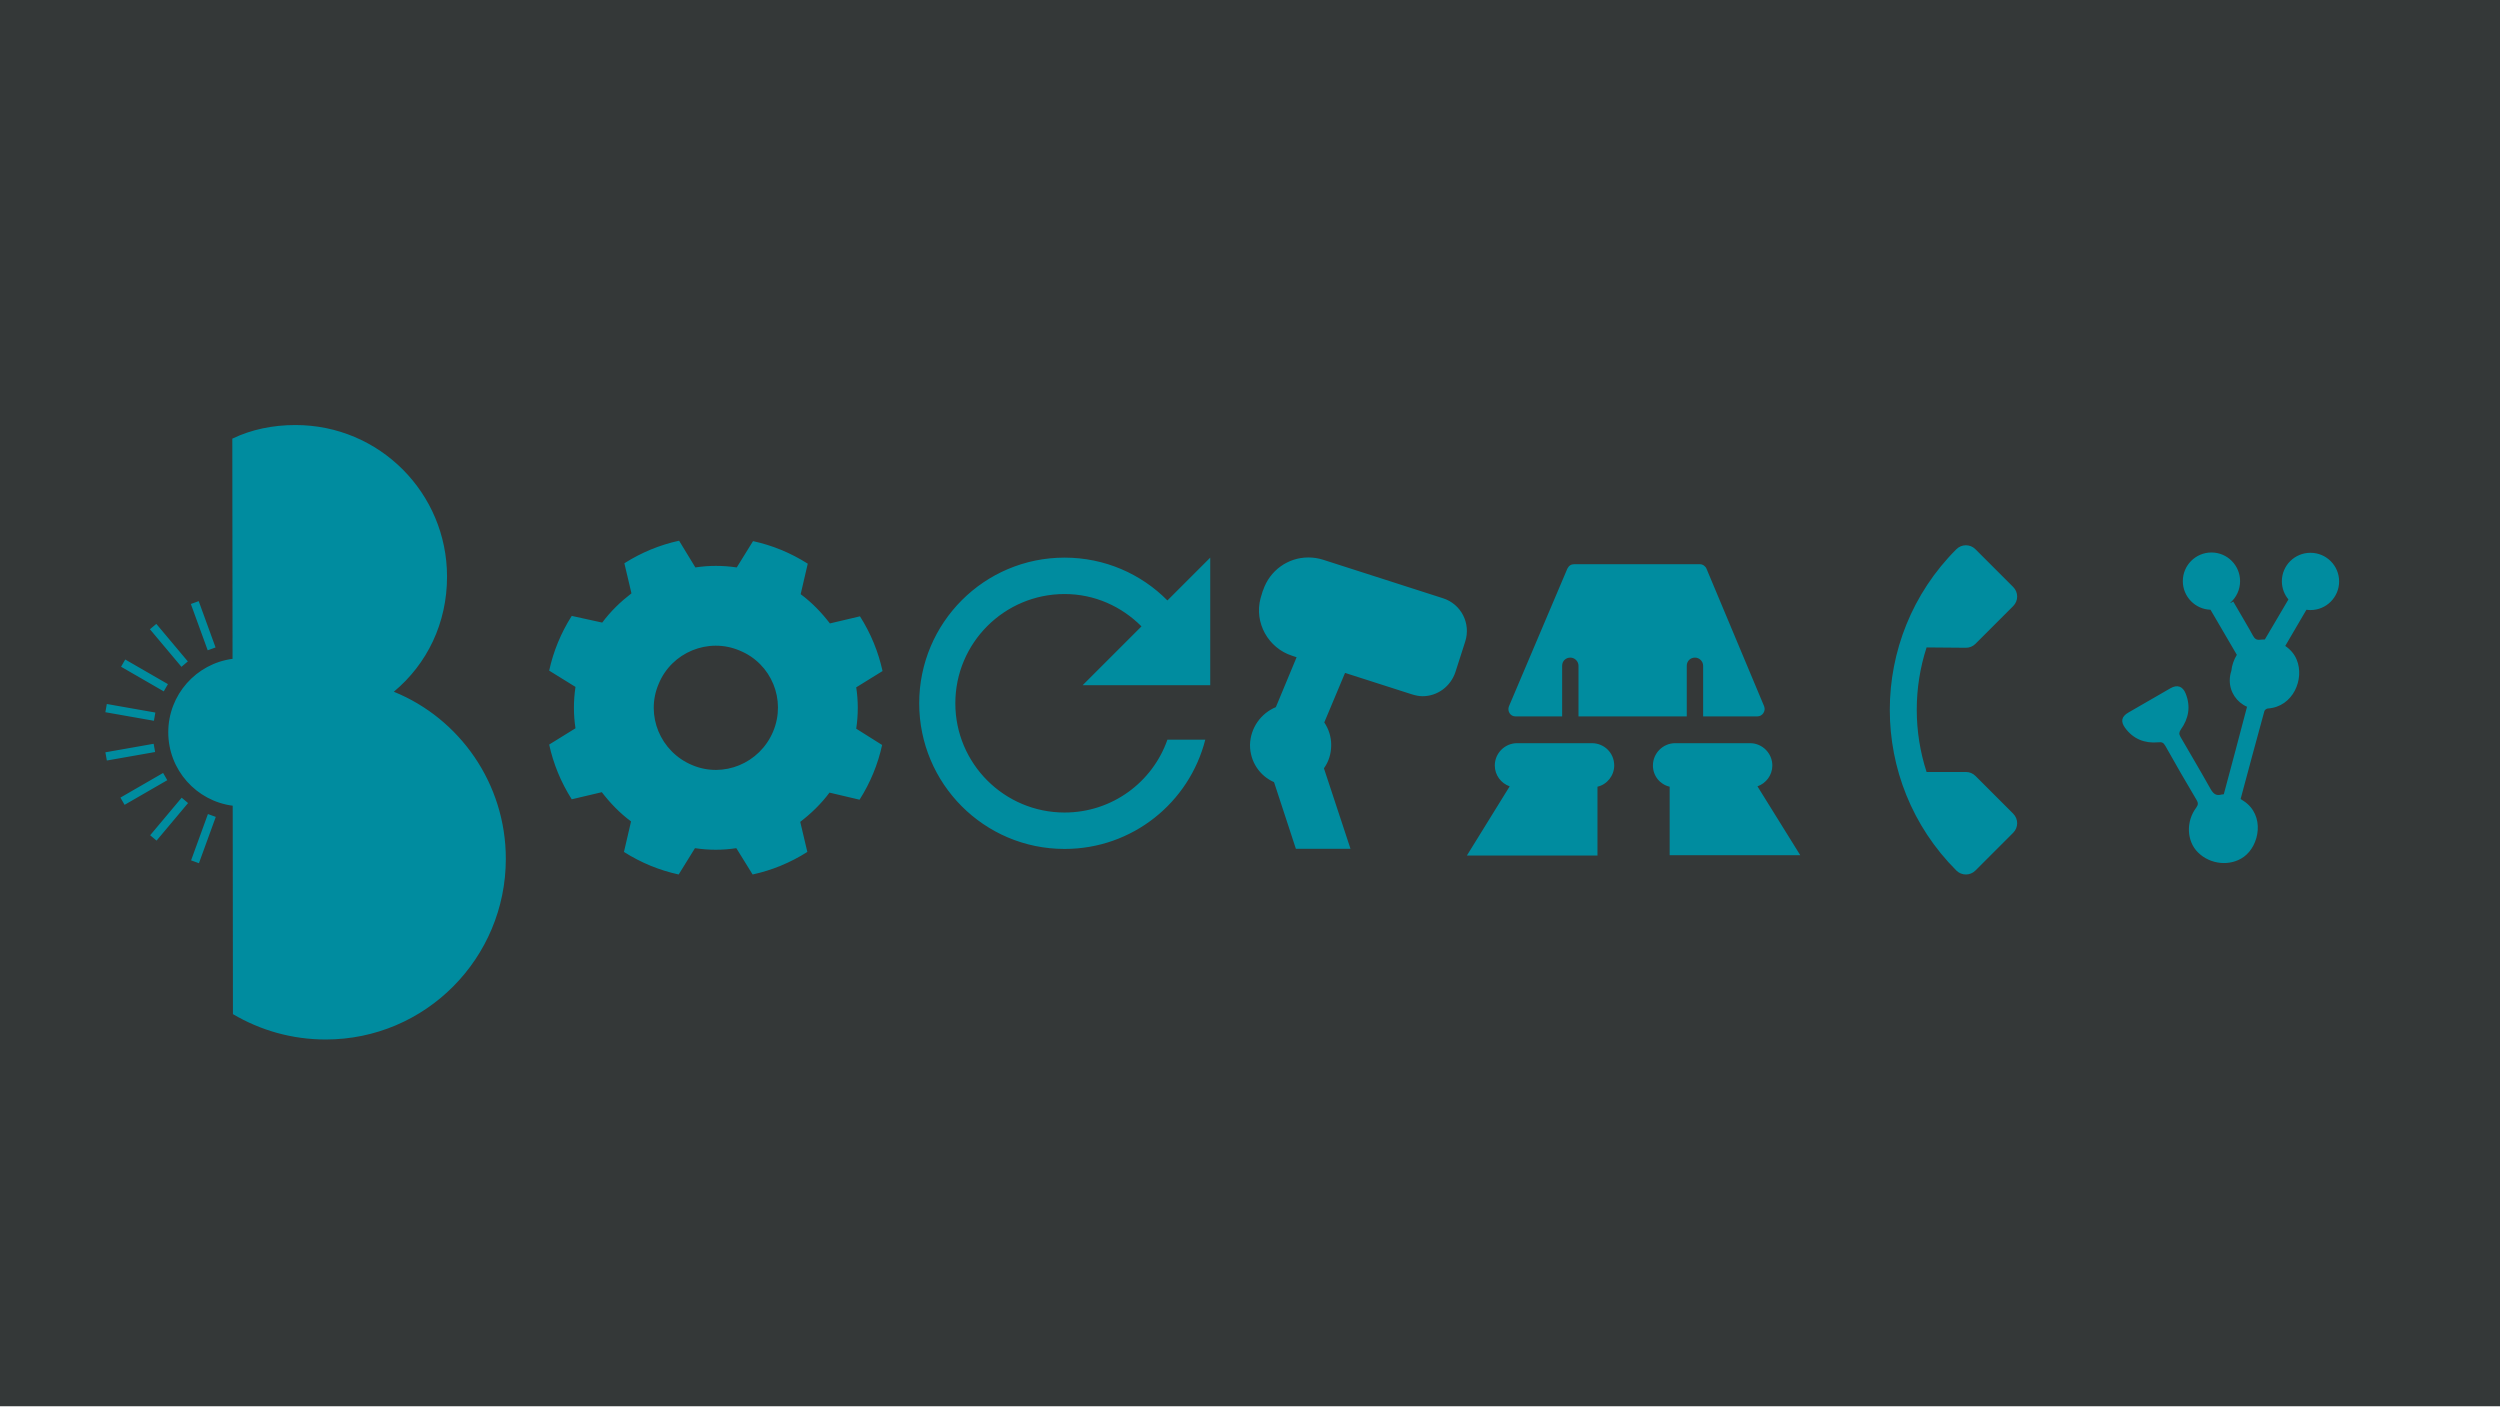
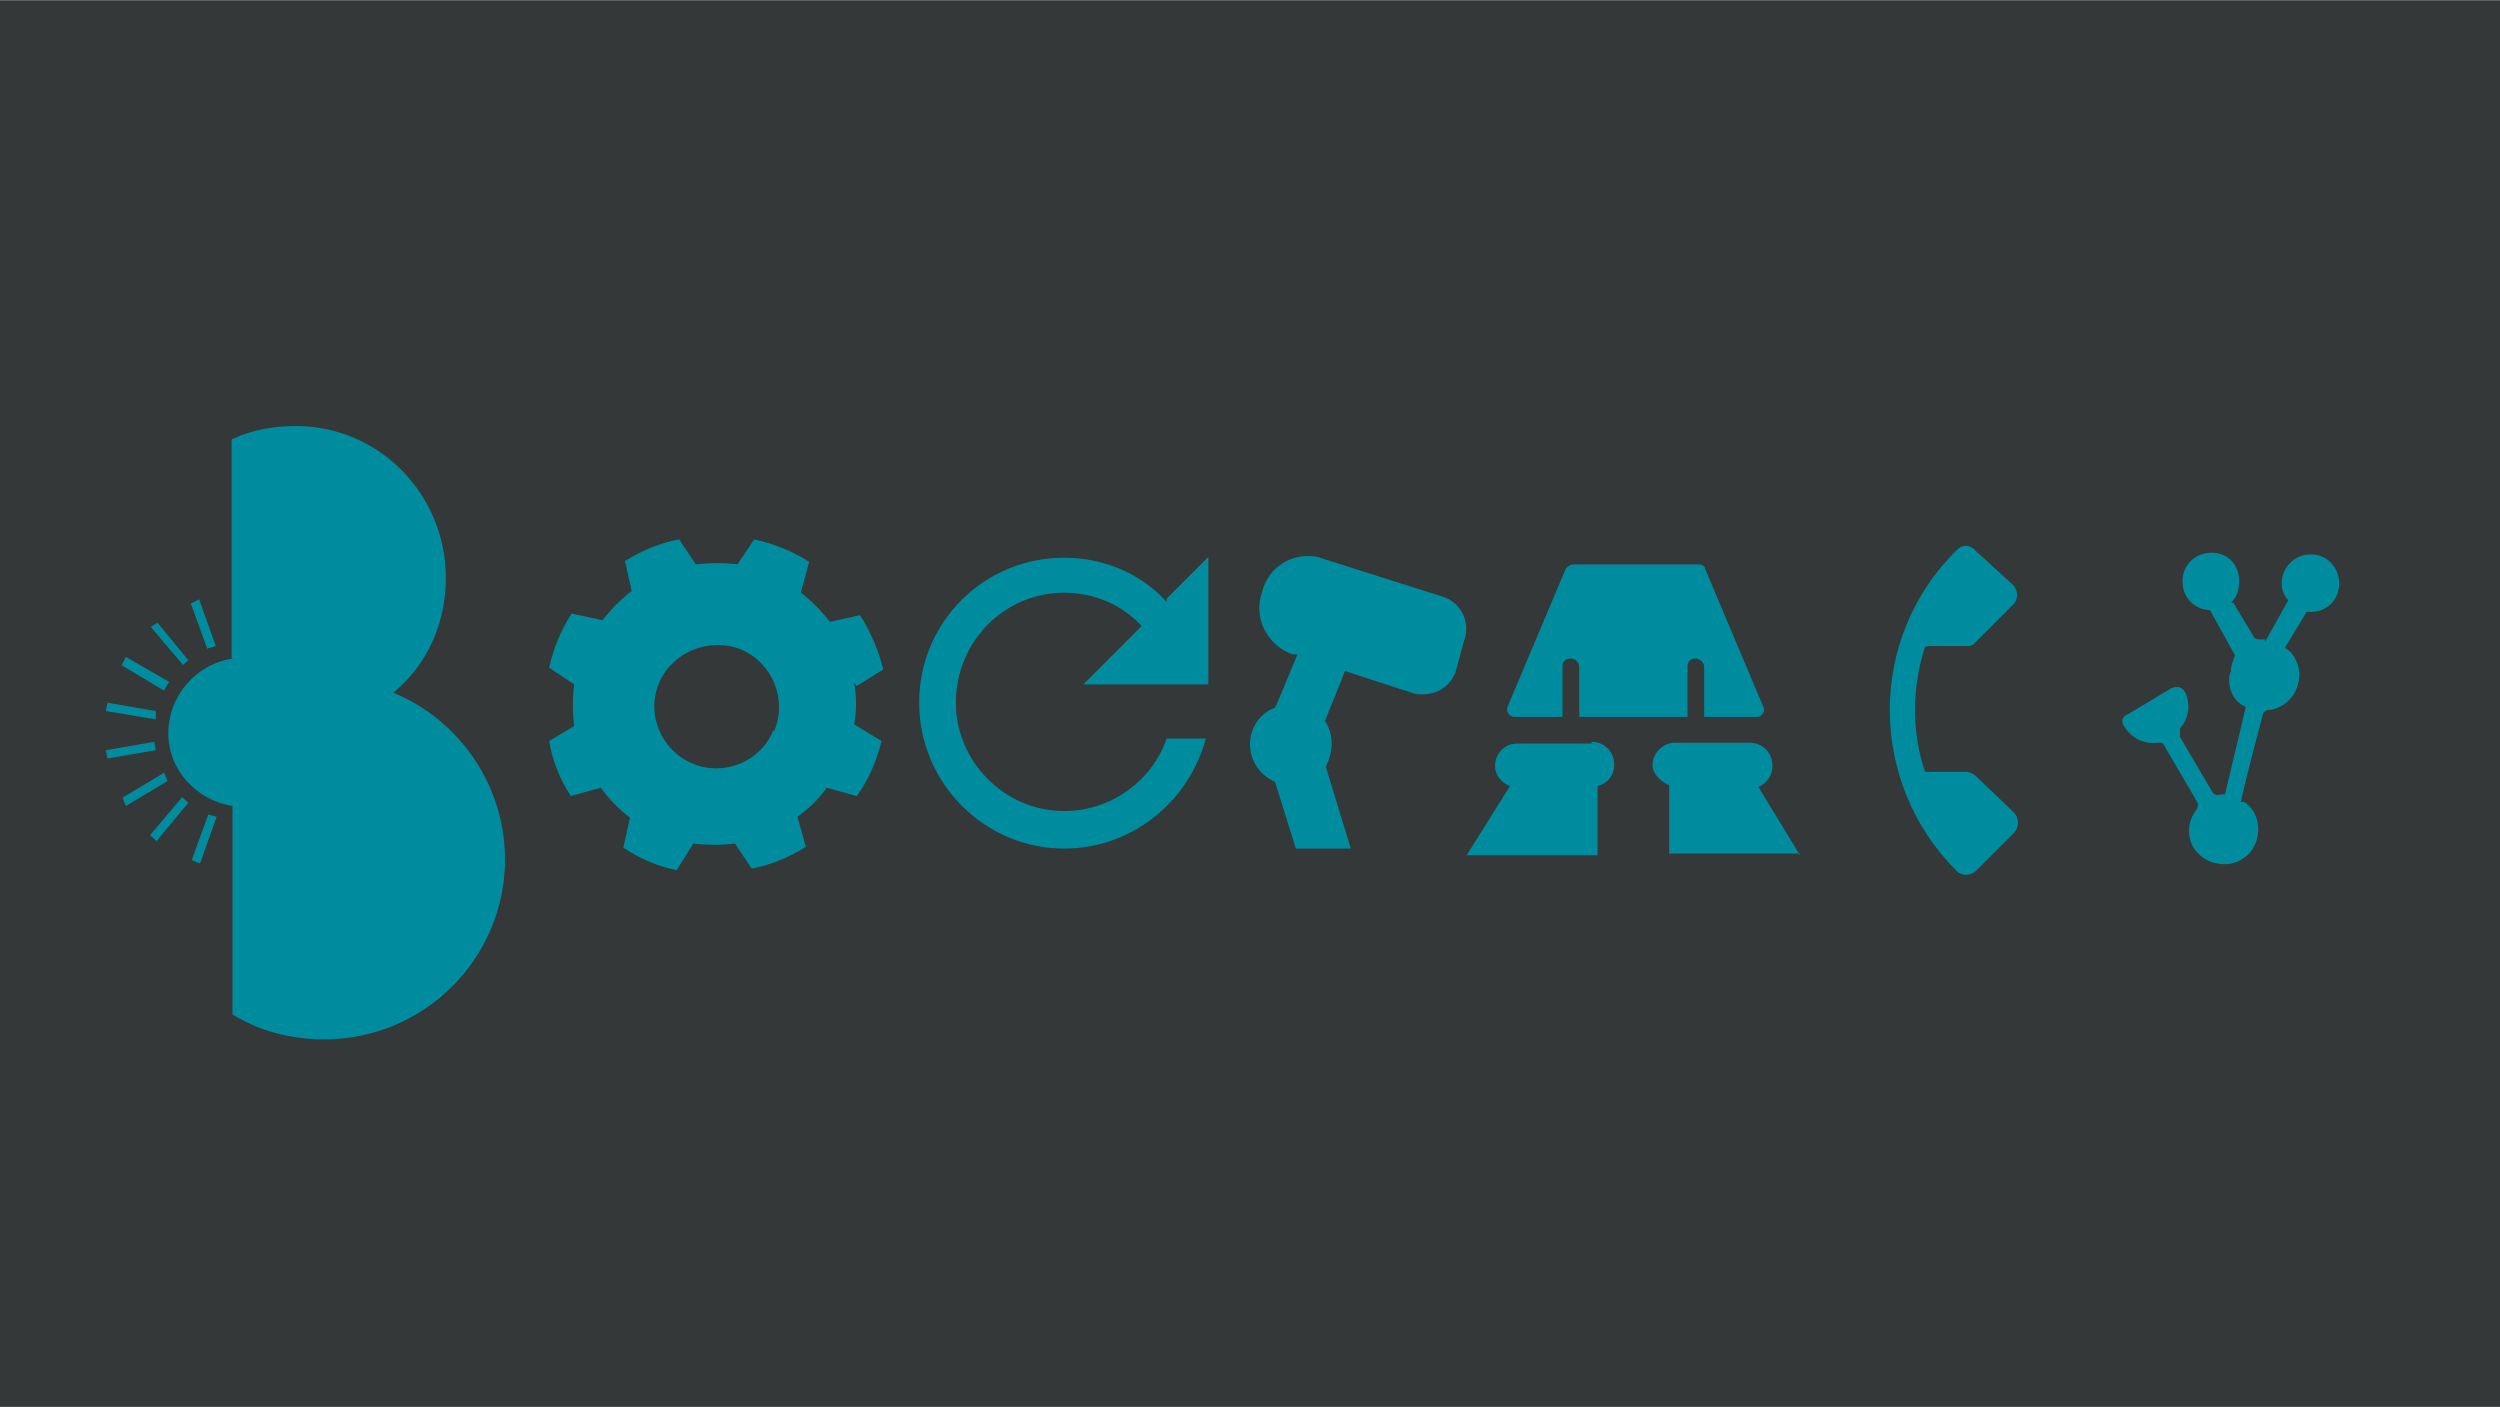
- <svg xmlns="http://www.w3.org/2000/svg" version="1.1" width="300" height="168.75" viewBox="0 0 300 168.75">
-   <rect x="0" y="0" width="300" height="168.75" fill="#343838" />
-   <g transform="matrix(1,0,0,1,150,84.375)">
-     <path d="M121.781,-7.638 C121.597,-7.641 121.412,-7.631 121.226,-7.61 C120.787,-7.553 120.579,-7.708 120.374,-8.063 C120.029,-8.729 118.345,-11.576 117.987,-12.196 L117.668,-12.012 L117.646,-12.05 C118.36,-12.688 118.81,-13.608 118.81,-14.641 C118.81,-16.537 117.271,-18.077 115.374,-18.077 C113.478,-18.077 111.938,-16.537 111.938,-14.641 C111.938,-12.782 113.422,-11.261 115.262,-11.205 L118.421,-5.796 C118.052,-5.195 117.829,-4.53 117.76,-3.861 C117.637,-3.506 117.571,-3.122 117.571,-2.718 C117.571,-1.306 118.425,-0.092 119.644,0.436 C118.726,3.956 117.791,7.446 116.856,10.936 C116.75,10.958 116.674,10.963 116.598,10.967 C115.922,11.161 115.599,10.874 115.258,10.284 C114.095,8.2 112.855,6.121 111.644,4.024 C111.457,3.699 111.49,3.484 111.7,3.166 C112.658,1.825 112.893,0.39 112.281,-1.146 C111.939,-2.012 111.282,-2.263 110.456,-1.785 C108.773,-0.814 107.09,0.158 105.407,1.13 C104.58,1.607 104.447,2.196 105.013,2.971 C105.979,4.303 107.356,4.847 108.966,4.704 C109.406,4.647 109.609,4.727 109.831,5.111 C111.046,7.283 112.307,9.468 113.598,11.636 C113.786,11.961 113.8,12.189 113.56,12.524 C112.286,14.205 112.398,16.581 113.762,17.919 C115.24,19.389 117.651,19.611 119.261,18.445 C121.15,17.079 121.819,13.464 119.257,11.755 C119.13,11.671 119.02,11.616 118.875,11.502 C119.824,7.963 120.76,4.47 121.725,0.96 C121.763,0.82 121.982,0.654 122.134,0.645 C125.208,0.445 126.563,-2.935 125.601,-5.215 C125.341,-5.868 124.851,-6.439 124.229,-6.862 L126.771,-11.205 C126.94,-11.186 127.09,-11.168 127.259,-11.168 C129.156,-11.168 130.695,-12.707 130.695,-14.604 C130.695,-16.5 129.156,-18.04 127.259,-18.04 C125.363,-18.04 123.823,-16.519 123.823,-14.622 C123.823,-13.796 124.124,-13.026 124.612,-12.444 L121.781,-7.638 L121.781,-7.638 Z M31.83,1.592 L37.456,1.592 L37.456,-4.48 C37.456,-5.061 37.902,-5.462 38.438,-5.462 C38.974,-5.462 39.42,-5.016 39.42,-4.48 L39.42,1.592 L52.412,1.592 L52.412,-4.48 C52.412,-5.061 52.859,-5.462 53.395,-5.462 C53.93,-5.462 54.377,-5.016 54.377,-4.48 L54.377,1.592 L60.895,1.592 C61.476,1.592 61.922,0.967 61.699,0.386 L54.779,-16.133 C54.645,-16.445 54.332,-16.669 53.975,-16.669 L38.885,-16.669 C38.527,-16.669 38.26,-16.49 38.081,-16.133 L31.072,0.386 C30.848,0.967 31.25,1.592 31.83,1.592 Z M66.029,18.245 L60.895,9.985 C61.922,9.628 62.681,8.646 62.681,7.485 C62.681,6.012 61.476,4.806 60.002,4.806 L51.028,4.806 C49.555,4.806 48.35,6.012 48.35,7.485 C48.35,8.735 49.198,9.762 50.359,10.03 L50.359,18.245 L66.029,18.245 Z M41.028,4.806 L32.054,4.806 C30.58,4.806 29.375,6.012 29.375,7.485 C29.375,8.646 30.134,9.628 31.161,9.985 L26.026,18.29 L41.697,18.29 L41.697,10.03 C42.858,9.762 43.706,8.691 43.706,7.485 C43.706,5.967 42.501,4.806 41.028,4.806 Z M-9.911,-12.322 C-13.057,-15.503 -17.427,-17.46 -22.251,-17.46 C-31.9,-17.46 -39.695,-9.63 -39.695,0.019 C-39.695,9.667 -31.9,17.498 -22.251,17.498 C-14.106,17.498 -7.289,11.939 -5.366,4.388 L-9.911,4.388 C-11.694,9.492 -16.553,13.128 -22.251,13.128 C-29.488,13.128 -35.36,7.255 -35.36,0.019 C-35.36,-7.218 -29.488,-13.091 -22.251,-13.091 C-18.616,-13.091 -15.399,-11.587 -13.022,-9.21 L-20.084,-2.149 L-4.772,-2.149 L-4.772,-17.46 L-9.911,-12.322 Z M3.103,0.481 C1.311,1.224 0.044,2.971 0,5.025 C0,7.035 1.18,8.74 2.884,9.482 L5.506,17.479 L12.06,17.479 L8.871,7.822 C9.439,7.035 9.745,6.074 9.745,5.025 C9.745,4.02 9.439,3.103 8.914,2.316 L11.405,-3.627 L19.445,-1.049 C19.882,-0.918 20.276,-0.83 20.713,-0.83 C22.504,-0.83 24.077,-2.01 24.645,-3.714 L25.825,-7.385 C26.524,-9.57 25.345,-11.886 23.16,-12.585 L8.74,-17.217 C8.171,-17.392 7.603,-17.479 6.992,-17.479 C4.545,-17.479 2.36,-15.906 1.573,-13.546 L1.529,-13.459 C1.442,-13.153 1.355,-12.891 1.267,-12.585 C0.481,-9.657 2.185,-6.598 5.069,-5.681 L5.593,-5.506 L3.103,0.481 Z M-122.094,-5.315 L-122.094,-5.315 C-126.448,-4.74 -129.808,-1.014 -129.808,3.497 C-129.808,8.014 -126.438,11.745 -122.075,12.311 L-122.048,37.32 C-118.781,39.25 -114.994,40.364 -110.91,40.364 C-98.954,40.364 -89.301,30.637 -89.301,18.682 C-89.301,9.623 -94.871,1.826 -102.741,-1.367 C-98.732,-4.708 -96.356,-9.609 -96.356,-15.178 C-96.356,-25.203 -104.449,-33.371 -114.548,-33.371 C-117.221,-33.371 -119.82,-32.851 -122.122,-31.737 L-122.094,-5.315 Z M-125.048,13.31 L-127.07,18.868 L-126.128,19.21 L-124.106,13.652 L-125.048,13.31 Z M-128.201,11.349 L-131.981,15.855 L-131.213,16.499 L-127.433,11.994 L-128.201,11.349 Z M-129.926,9.248 L-130.427,8.38 L-135.549,11.337 L-135.048,12.205 L-129.926,9.248 Z M-131.387,5.867 L-131.561,4.88 L-137.353,5.901 L-137.179,6.888 L-131.387,5.867 Z M-131.531,2.118 L-131.357,1.131 L-137.182,0.104 L-137.356,1.091 L-131.531,2.118 Z M-130.35,-1.41 L-129.849,-2.278 L-134.971,-5.235 L-135.472,-4.367 L-130.35,-1.41 Z M-128.228,-4.358 L-127.46,-5.003 L-131.241,-9.508 L-132.008,-8.863 L-128.228,-4.358 Z M-125.075,-6.339 L-124.133,-6.681 L-126.156,-12.239 L-127.098,-11.896 L-125.075,-6.339 Z M81.19,-6.684 L85.928,-6.644 C86.336,-6.644 86.745,-6.807 87.051,-7.113 L91.585,-11.647 C92.218,-12.28 92.218,-13.301 91.585,-13.934 L87.051,-18.468 C86.418,-19.101 85.397,-19.101 84.764,-18.468 C74.124,-7.828 74.103,9.428 84.764,20.089 C85.397,20.722 86.418,20.722 87.051,20.089 L91.585,15.555 C92.218,14.922 92.218,13.901 91.585,13.268 L87.051,8.734 C86.745,8.428 86.336,8.264 85.928,8.264 L81.19,8.264 C79.617,3.424 79.617,-1.844 81.19,-6.684 Z M-47.254,-1.894 L-44.096,-3.849 C-44.597,-6.155 -45.5,-8.361 -46.803,-10.416 L-50.412,-9.564 C-51.415,-10.868 -52.568,-12.071 -53.921,-13.073 L-53.069,-16.733 C-55.124,-18.036 -57.33,-18.938 -59.636,-19.44 L-61.591,-16.282 C-63.245,-16.532 -64.95,-16.532 -66.554,-16.282 L-68.509,-19.49 C-70.815,-18.988 -73.021,-18.086 -75.076,-16.783 L-74.224,-13.174 C-75.527,-12.171 -76.73,-11.018 -77.733,-9.664 L-81.392,-10.467 C-82.695,-8.411 -83.598,-6.206 -84.099,-3.9 L-80.941,-1.945 C-81.192,-0.29 -81.192,1.414 -80.941,3.018 L-84.099,4.973 C-83.598,7.279 -82.695,9.485 -81.392,11.54 L-77.783,10.688 C-76.78,11.991 -75.627,13.194 -74.274,14.197 L-75.126,17.857 C-73.071,19.16 -70.865,20.062 -68.559,20.563 L-66.604,17.405 C-64.95,17.656 -63.245,17.656 -61.641,17.405 L-59.686,20.563 C-57.38,20.062 -55.175,19.16 -53.119,17.857 L-53.971,14.247 C-52.668,13.245 -51.465,12.092 -50.462,10.738 L-46.853,11.59 C-45.55,9.535 -44.647,7.329 -44.146,5.023 L-47.254,3.068 C-47.004,1.414 -47.004,-0.29 -47.254,-1.894 Z M-57.23,3.419 C-58.834,7.229 -63.195,9.034 -66.955,7.43 C-70.765,5.825 -72.569,1.464 -70.965,-2.295 C-69.411,-6.105 -65,-7.91 -61.24,-6.306 C-57.43,-4.752 -55.626,-0.391 -57.23,3.419 Z" fill="#008c9f" />
-   </g>
+ <svg xmlns="http://www.w3.org/2000/svg" width="300" height="168.8" viewBox="0 0 300 168.75">
+   <path fill="#343838" d="M0 0h300v168.8H0z" />
+   <path d="M271.8 76.7h-.6c-.4 0-.6 0-.8-.4l-2.4-4h-.3c.7-.6 1-1.5 1-2.6 0-2-1.4-3.4-3.3-3.4-2 0-3.5 1.5-3.5 3.4 0 2 1.4 3.4 3.3 3.5l3 5.4c-.2.6-.5 1.2-.5 2-.2.3-.2.7-.2 1 0 1.5.8 2.7 2 3.2L267 95.3h-.4c-.7.2-1 0-1.3-.6l-3.7-6.3v-1c1-1.2 1.3-2.6.7-4.2-.4-.8-1-1-1.8-.6l-5 3c-1 .4-1 1-.5 1.7 1 1.4 2.4 2 4 1.8.4 0 .6 0 .8.5l3.8 6.5c.2.3.2.6 0 1-1.3 1.6-1.2 4 .2 5.3 1.4 1.5 4 1.7 5.5.5 2-1.3 2.5-5 0-6.7h-.4c.8-3.7 1.8-7.2 2.7-10.7l.4-.3c3.2-.2 4.6-3.6 3.6-5.8-.3-.7-.7-1.3-1.4-1.7l2.6-4.3h.5c2 0 3.4-1.5 3.4-3.4 0-2-1.5-3.5-3.4-3.5-2 0-3.5 1.6-3.5 3.5 0 .8.3 1.5.8 2l-2.8 5zm-90 9.3h5.7v-6c0-.7.4-1 1-1 .5 0 1 .4 1 1v6h13v-6c0-.7.4-1 1-1 .4 0 1 .4 1 1v6h6.4c.5 0 1-.7.7-1.2l-7-16.6c0-.3-.4-.5-.7-.5h-15c-.5 0-.7.2-1 .5l-7 16.6c-.2.5.2 1.2.8 1.2zm34.2 16.6l-5-8.2c1-.4 1.7-1.4 1.7-2.5 0-1.6-1.2-2.8-2.7-2.8h-9c-1.4 0-2.7 1.2-2.7 2.7 0 1 1 2 2 2.4v8.2H216zm-25-13.4h-9c-1.4 0-2.6 1.2-2.6 2.7 0 1 .7 2 1.8 2.4l-5.2 8.3h15.7v-8.3c1.2-.3 2-1.3 2-2.5 0-1.7-1.2-2.8-2.7-2.8zm-51-17c-3-3.3-7.4-5.3-12.3-5.3-9.6 0-17.4 7.7-17.4 17.4 0 9.6 7.8 17.5 17.4 17.5 8.2 0 15-5.7 17-13.2H140c-1.7 5-6.6 8.7-12.3 8.7-7.2 0-13-6-13-13 0-7.3 5.8-13.2 13-13.2 3.7 0 7 1.5 9.3 4l-7 7H145V66.8l-5 5zm13 12.7c-1.7.6-3 2.3-3 4.4 0 2 1.2 3.7 3 4.5l2.5 8h6.6l-3-9.8c.4-.8.7-1.8.7-2.8 0-1-.3-2-.8-2.7l2.4-6 8 2.6c.5.2 1 .2 1.3.2 1.8 0 3.4-1 4-2.8l1-3.7c.8-2.2-.4-4.5-2.5-5.2l-14.5-4.6c-.5-.2-1-.3-1.7-.3-2.5 0-4.6 1.5-5.4 3.8l-.3 1c-.8 3 1 6 3.8 7h.6l-2.5 6zM28 79c-4.4.6-7.8 4.4-7.8 9 0 4.4 3.4 8 7.7 8.7v25c3.2 2 7 3 11 3 12 0 21.7-9.7 21.7-21.6 0-9-5.6-16.8-13.4-20 4-3.3 6.3-8.2 6.3-13.8 0-10-8-18.2-18-18.2-2.8 0-5.4.5-7.7 1.6V79zm-3 18.7l-2 5.5 1 .4 2-5.6-1-.3zm-3.2-2l-3.8 4.5.8.7 3.8-4.6-.8-.7zm-1.7-2l-.4-1-5 3 .4 1 5-3zM18.7 90l-.2-1-5.8 1 .2 1 5.8-1zm0-3.7v-1l-5.8-1-.2 1 6 1zm1-3.5l.6-1-5.2-3-.5 1 5 3zm2.2-3l.7-.6-3.7-4.5-.8.5 3.8 4.5zm3-2l1-.3-2-5.6-1 .5 2 5.5zm206.4-.3h4.7c.3 0 .7 0 1-.4l4.6-4.6c.6-.6.6-1.6 0-2.3L237 66c-.6-.7-1.6-.7-2.2 0-10.7 10.5-10.7 27.8 0 38.5.6.6 1.6.6 2.3 0l4.6-4.6c.6-.7.6-1.7 0-2.4L237 93c-.3-.2-.7-.4-1-.4H231c-1.6-4.8-1.6-10 0-15zm-128.5 4.8l3.2-2c-.6-2.3-1.5-4.5-2.8-6.5l-3.6.8c-1-1.3-2.2-2.5-3.5-3.5l1-3.7c-2-1.3-4.3-2.2-6.6-2.7l-2 3c-1.6-.2-3.3-.2-5 0l-2-3c-2.2.4-4.4 1.3-6.5 2.6l.8 3.6c-1.3 1-2.5 2.2-3.5 3.5l-3.7-.8c-1.3 2-2.2 4.2-2.7 6.5l3 2c-.2 1.6-.2 3.3 0 5l-3 1.8c.4 2.4 1.3 4.6 2.6 6.6l3.6-1c1 1.4 2.2 2.6 3.5 3.6l-.8 3.6c2 1.3 4 2.2 6.4 2.7l2-3.2c1.7.2 3.4.2 5 0l2 3c2.2-.4 4.4-1.3 6.5-2.6l-1-3.6c1.3-1 2.5-2 3.5-3.5l3.6 1c1.5-2 2.4-4.3 3-6.6l-3.3-2c.3-1.6.3-3.3 0-5zm-10 5.3c-1.5 3.8-6 5.6-9.7 4-3.8-1.6-5.6-6-4-9.7 1.6-3.7 6-5.5 9.8-4 3.8 1.6 5.6 6 4 9.8z" fill="#008c9f" />
</svg>
